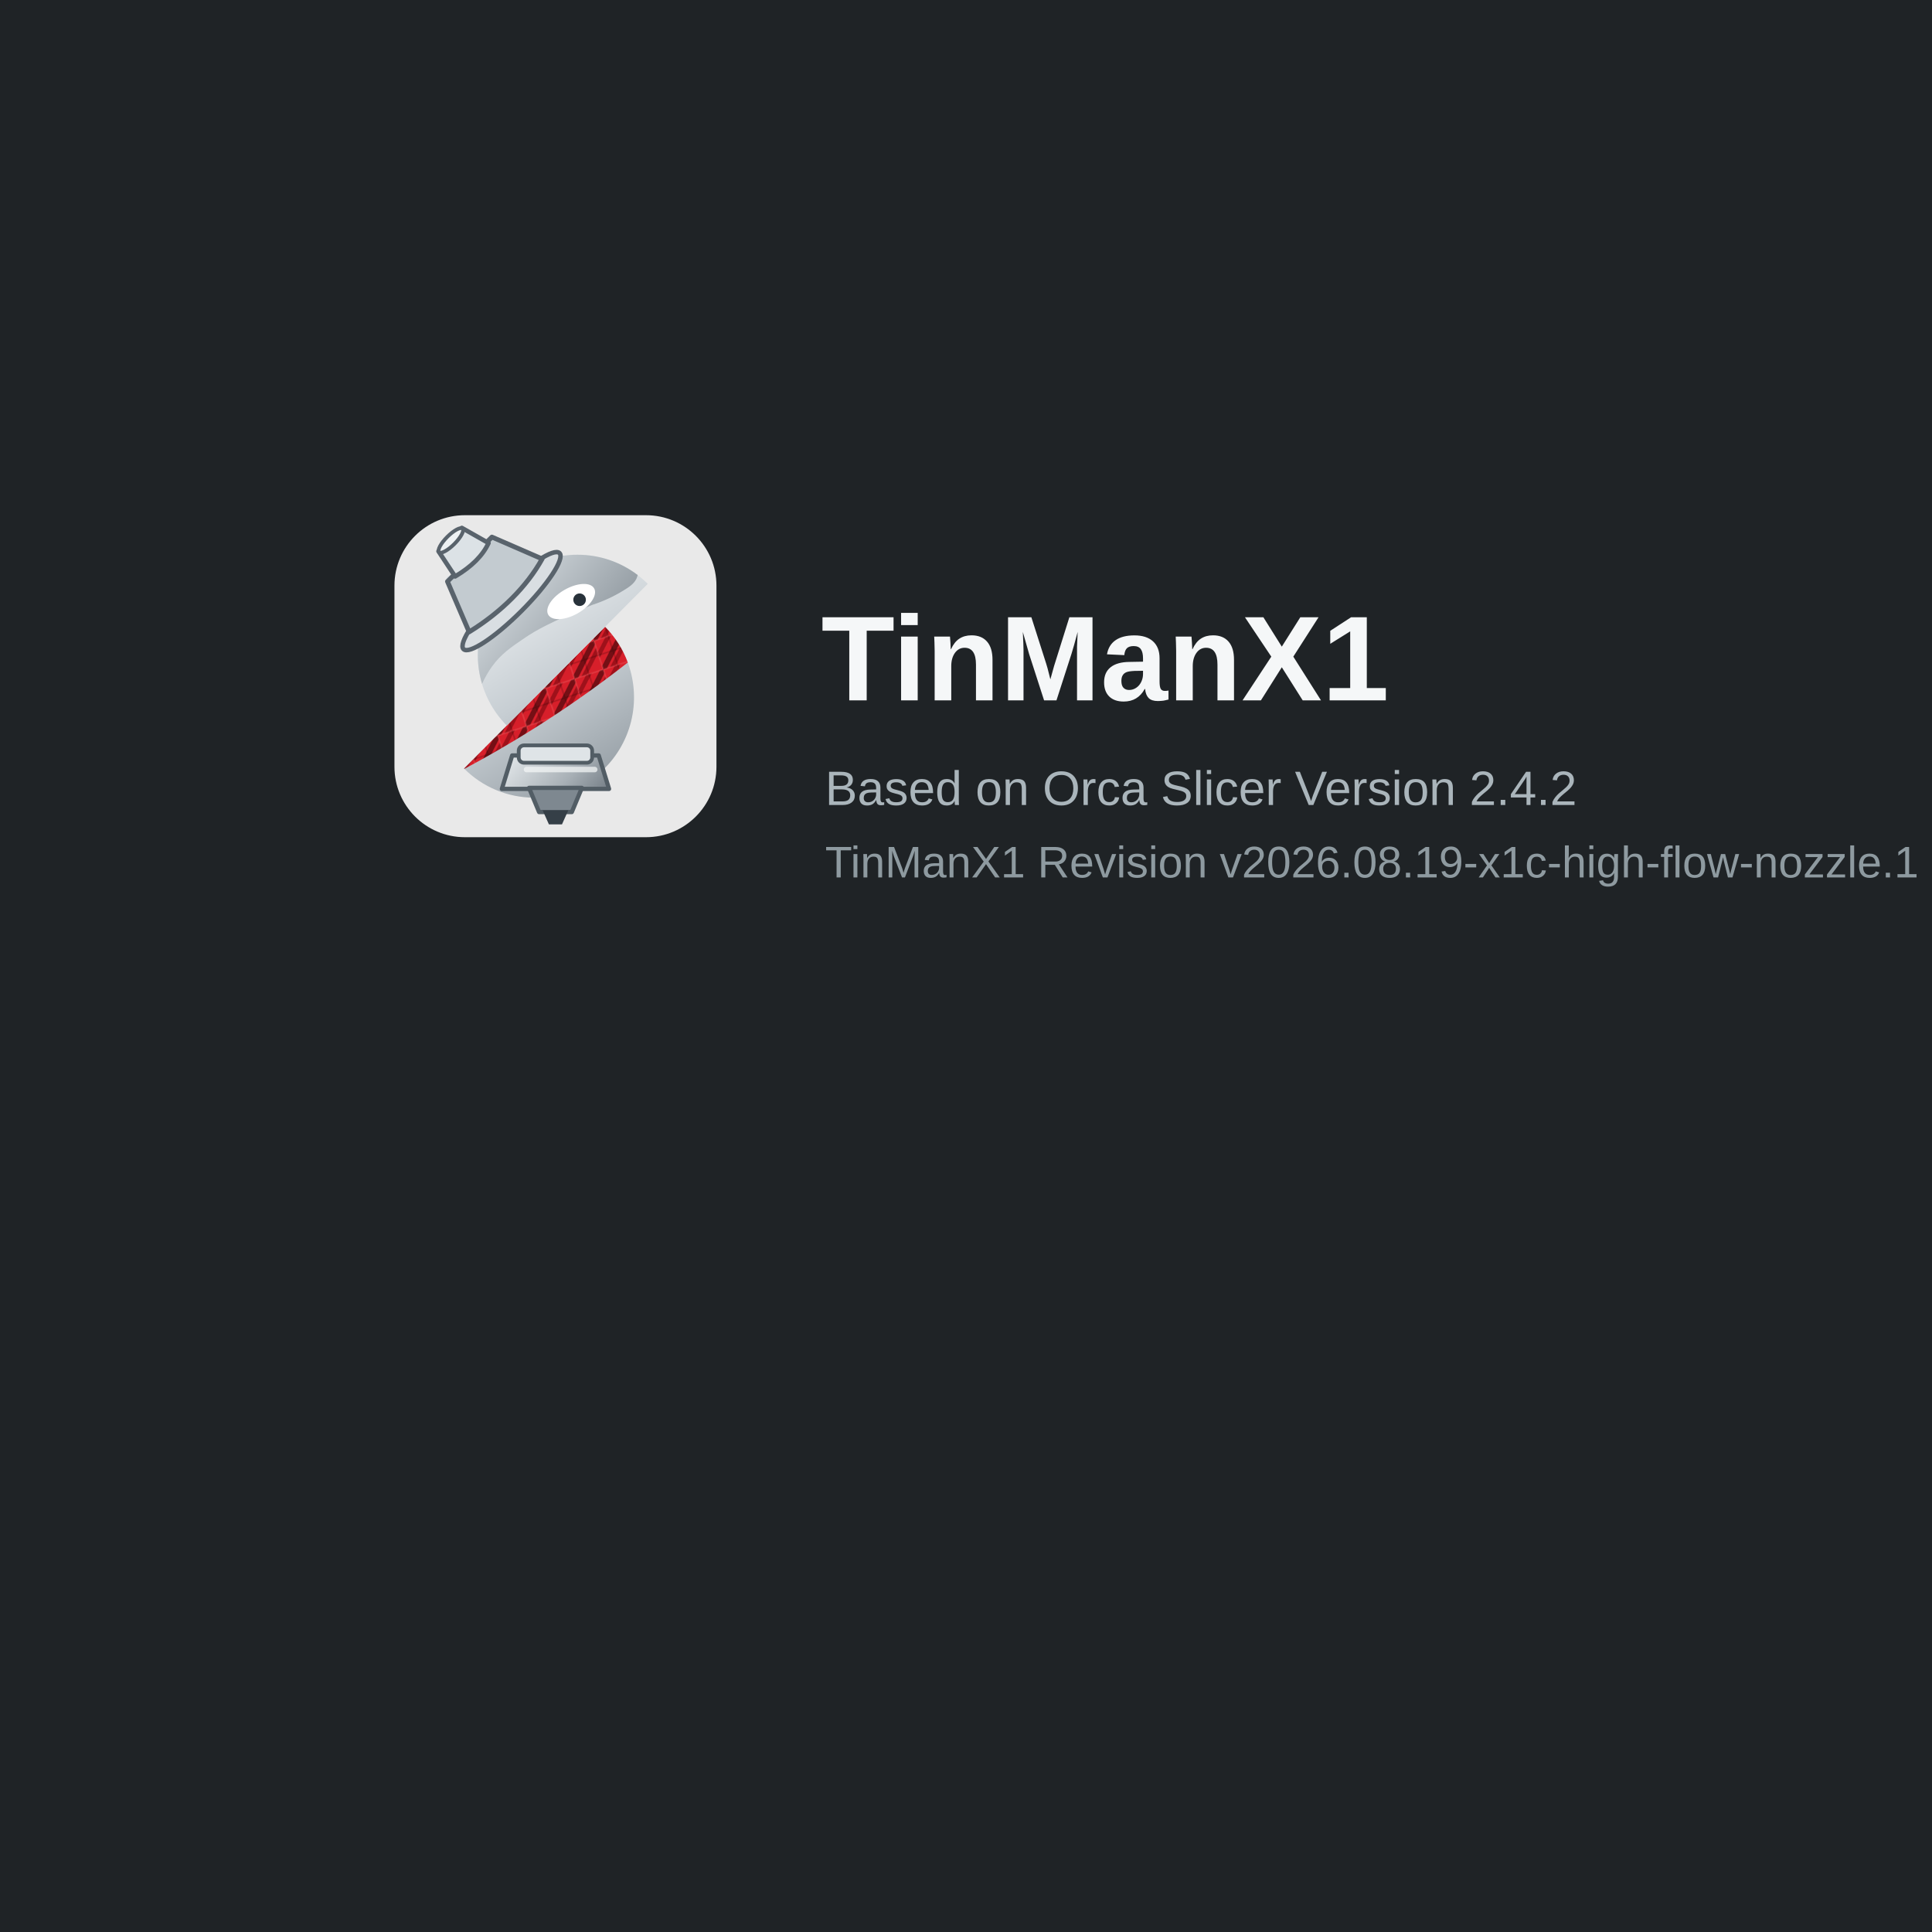
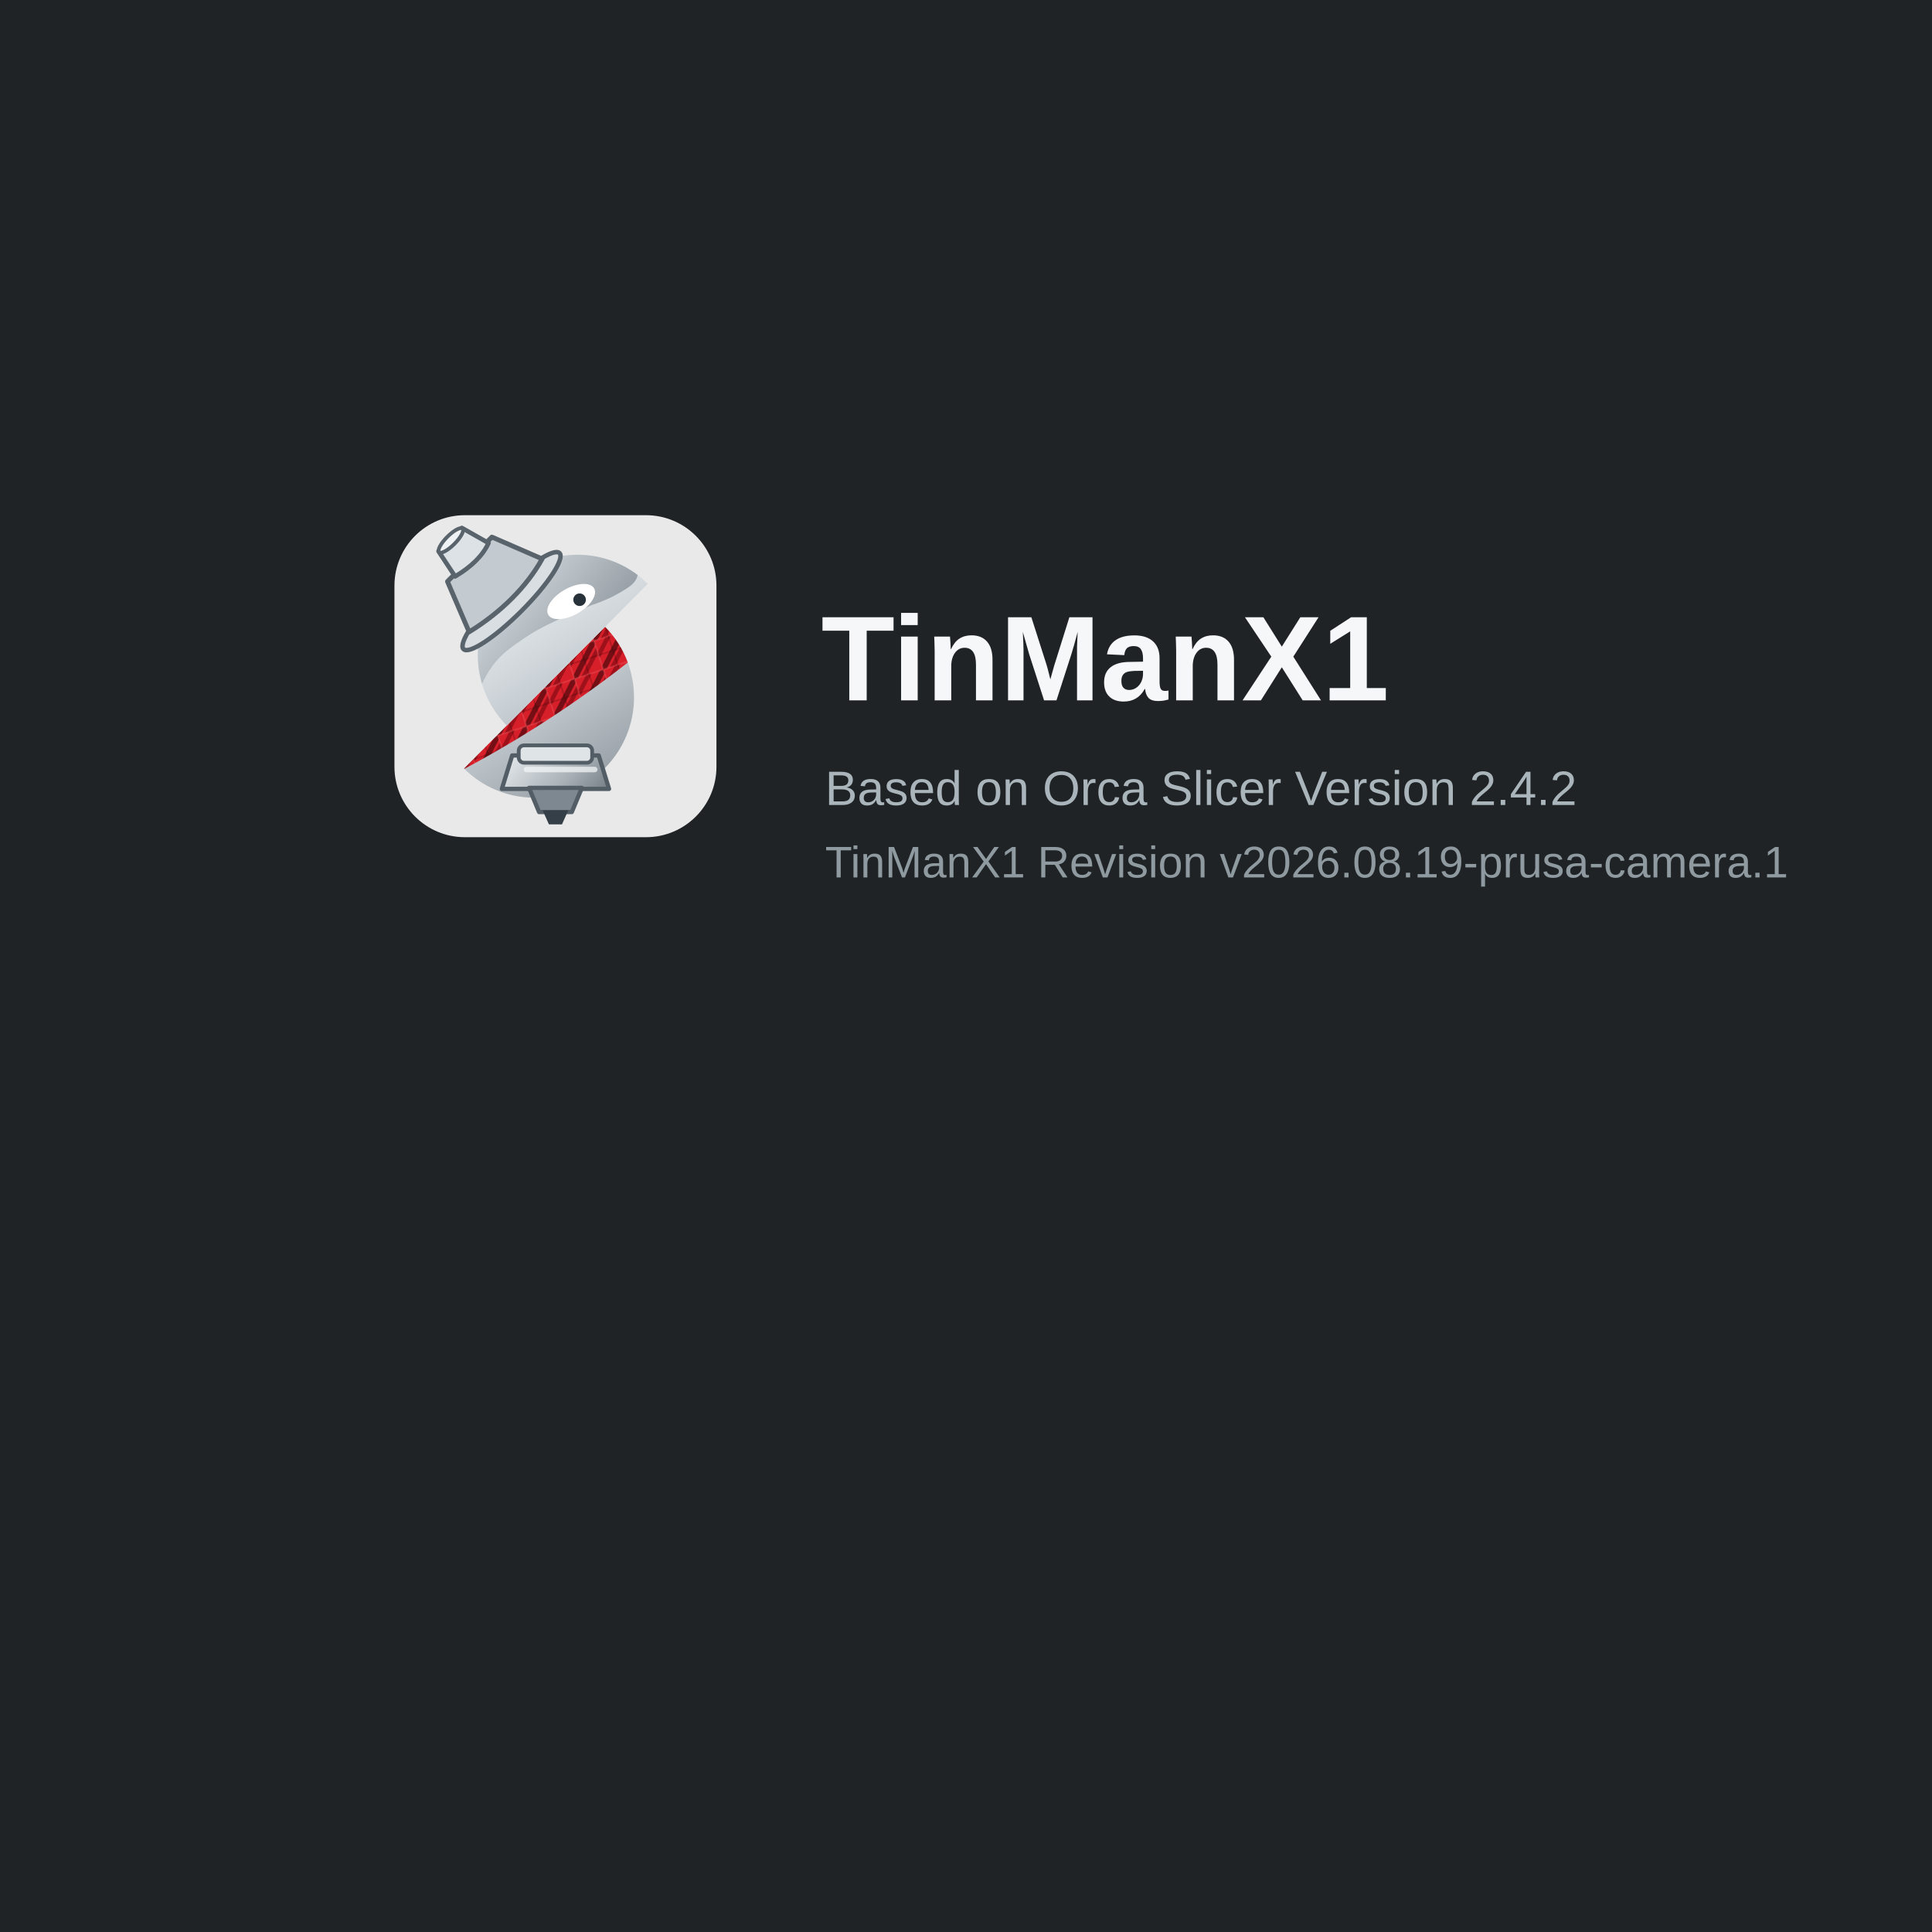
<svg xmlns="http://www.w3.org/2000/svg" width="480" height="480" viewBox="0 0 480 480">
  <defs>
    <linearGradient id="tmxSilver" x1="18" y1="8" x2="47" y2="55" gradientUnits="userSpaceOnUse">
      <stop offset="0" stop-color="#f7f9fa" />
      <stop offset=".52" stop-color="#c7ced3" />
      <stop offset="1" stop-color="#8d969d" />
    </linearGradient>
    <linearGradient id="tmxDarkSilver" x1="19" y1="10" x2="49" y2="35" gradientUnits="userSpaceOnUse">
      <stop offset="0" stop-color="#dce2e6" />
      <stop offset="1" stop-color="#6f7981" />
    </linearGradient>
    <linearGradient id="tmxNozzle" x1="24" y1="43" x2="43" y2="60" gradientUnits="userSpaceOnUse">
      <stop offset="0" stop-color="#eef2f4" />
      <stop offset=".55" stop-color="#a8b0b6" />
      <stop offset="1" stop-color="#59636c" />
    </linearGradient>
    <pattern id="tmxCarbonRed" width="6" height="6" patternUnits="userSpaceOnUse" patternTransform="rotate(-18)">
      <rect width="6" height="6" fill="#D71F2A" />
      <path d="M-2 1 1-2M0 6 6 0M5 8 8 5" fill="none" stroke="#250204" stroke-width="1.05" opacity=".55" />
      <path d="M-2 5 5-2M1 7 7 1" fill="none" stroke="#7c0810" stroke-width=".85" opacity=".62" />
      <path d="M0 0h6v6h-6z" fill="none" stroke="#f06a70" stroke-width=".35" opacity=".28" />
      <path d="M0 3h6M3 0v6" fill="none" stroke="#180102" stroke-width=".28" opacity=".22" />
    </pattern>
  </defs>
  <rect width="480" height="480" fill="#1f2326" />
  <g transform="translate(98 128)">
    <g transform="scale(1.25)">
      <rect width="64" height="64" rx="14" fill="#e9e9e9" />
      <path d="M13.84,50.354a19.7,19.7,0,0,0,13.883,5.79A19.944,19.944,0,0,0,41.858,22.182Z" fill="url(#tmxSilver)" />
      <path d="M41.858,22.181,13.84,50.354l.061.059A220.548,220.548,0,0,0,46.378,29.277a19.964,19.964,0,0,0-4.52-7.1" fill="url(#tmxCarbonRed)" />
      <path d="M36.381,7.856A19.943,19.943,0,0,0,22.327,41.818L50.345,13.646a19.693,19.693,0,0,0-13.964-5.79" fill="url(#tmxSilver)" />
      <path d="M36.381,7.856A19.636,19.636,0,0,0,26.04,10.782a22.742,22.742,0,0,0-5.91-.745,23.084,23.084,0,0,0-9.477,2.124.632.632,0,0,0,.129,1.191,13.52,13.52,0,0,1,8.069,5.137A20.06,20.06,0,0,0,17.41,33.534a19.873,19.873,0,0,1,2-3.488c1.819-2.5,3.743-3.8,6.585-5.723,2.093-1.416,5-3.077,13.359-6.512a28.421,28.421,0,0,0,6.12-2.821c1.4-.831,2.461-1.615,2.8-2.842.024-.086.045-.172.065-.256A19.655,19.655,0,0,0,36.381,7.856" fill="url(#tmxDarkSilver)" />
      <path d="M39.69,14.551c.727,1.285-.728,3.495-3.249,4.937s-5.154,1.569-5.88.284.727-3.495,3.248-4.937,5.154-1.569,5.881-.284" fill="#fff" />
      <circle cx="36.8" cy="16.8" r="1.25" fill="#28323a" />
      <g transform="translate(-17 1) rotate(-45 34.2 12.5) scale(1.05)">
        <ellipse cx="34.25" cy="18.4" rx="12.85" ry="2.65" fill="#d9dee2" stroke="#59636c" stroke-width=".85" />
        <path d="M28.3,7.2h11.9l3.8,9.65c-5.75,1.65-12.65,1.65-19.55,0Z" fill="#c3cbd0" stroke="#59636c" stroke-width=".9" stroke-linejoin="round" />
        <path d="M31.15,1.95h6.25l1.55,5.6c-2.45.9-5.4.9-8.95,0Z" fill="#dce2e6" stroke="#59636c" stroke-width=".85" stroke-linejoin="round" />
        <ellipse cx="34.25" cy="2.15" rx="3.15" ry=".95" fill="#eef2f4" stroke="#59636c" stroke-width=".7" />
      </g>
      <path d="M23.4,47.75h17.2l2.05,6.65H21.35Z" fill="url(#tmxNozzle)" stroke="#525d65" stroke-width=".85" stroke-linejoin="round" />
      <path d="M26.75,54.2h10.5l-2,4.8h-6.5Z" fill="#7e8890" stroke="#525d65" stroke-width=".85" stroke-linejoin="round" />
      <path d="M29.45,58.65h5.1l-1.25,2.8h-2.6Z" fill="#353f47" />
      <rect x="24.7" y="45.75" width="14.6" height="3.45" rx="1.05" fill="#dfe4e7" stroke="#525d65" stroke-width=".75" />
      <path d="M26.25,50.55h13.55" fill="none" stroke="#f4f6f7" stroke-width="1.1" stroke-linecap="round" opacity=".72" />
    </g>
    <text x="106" y="46" font-family="Arial, Helvetica, sans-serif" font-size="30" font-weight="700" fill="#f5f7f8">TinManX1</text>
    <text x="107" y="72" font-family="Arial, Helvetica, sans-serif" font-size="12" fill="#aab5bb">Based on Orca Slicer Version 2.4.2</text>
-     <text x="107" y="90" font-family="Arial, Helvetica, sans-serif" font-size="11" fill="#8e9aa0">TinManX1 Revision v2026.08.19-x1c-high-flow-nozzle.1</text>
+     <text x="107" y="90" font-family="Arial, Helvetica, sans-serif" font-size="11" fill="#8e9aa0">TinManX1 Revision v2026.08.19-prusa-camera.1</text>
  </g>
</svg>
